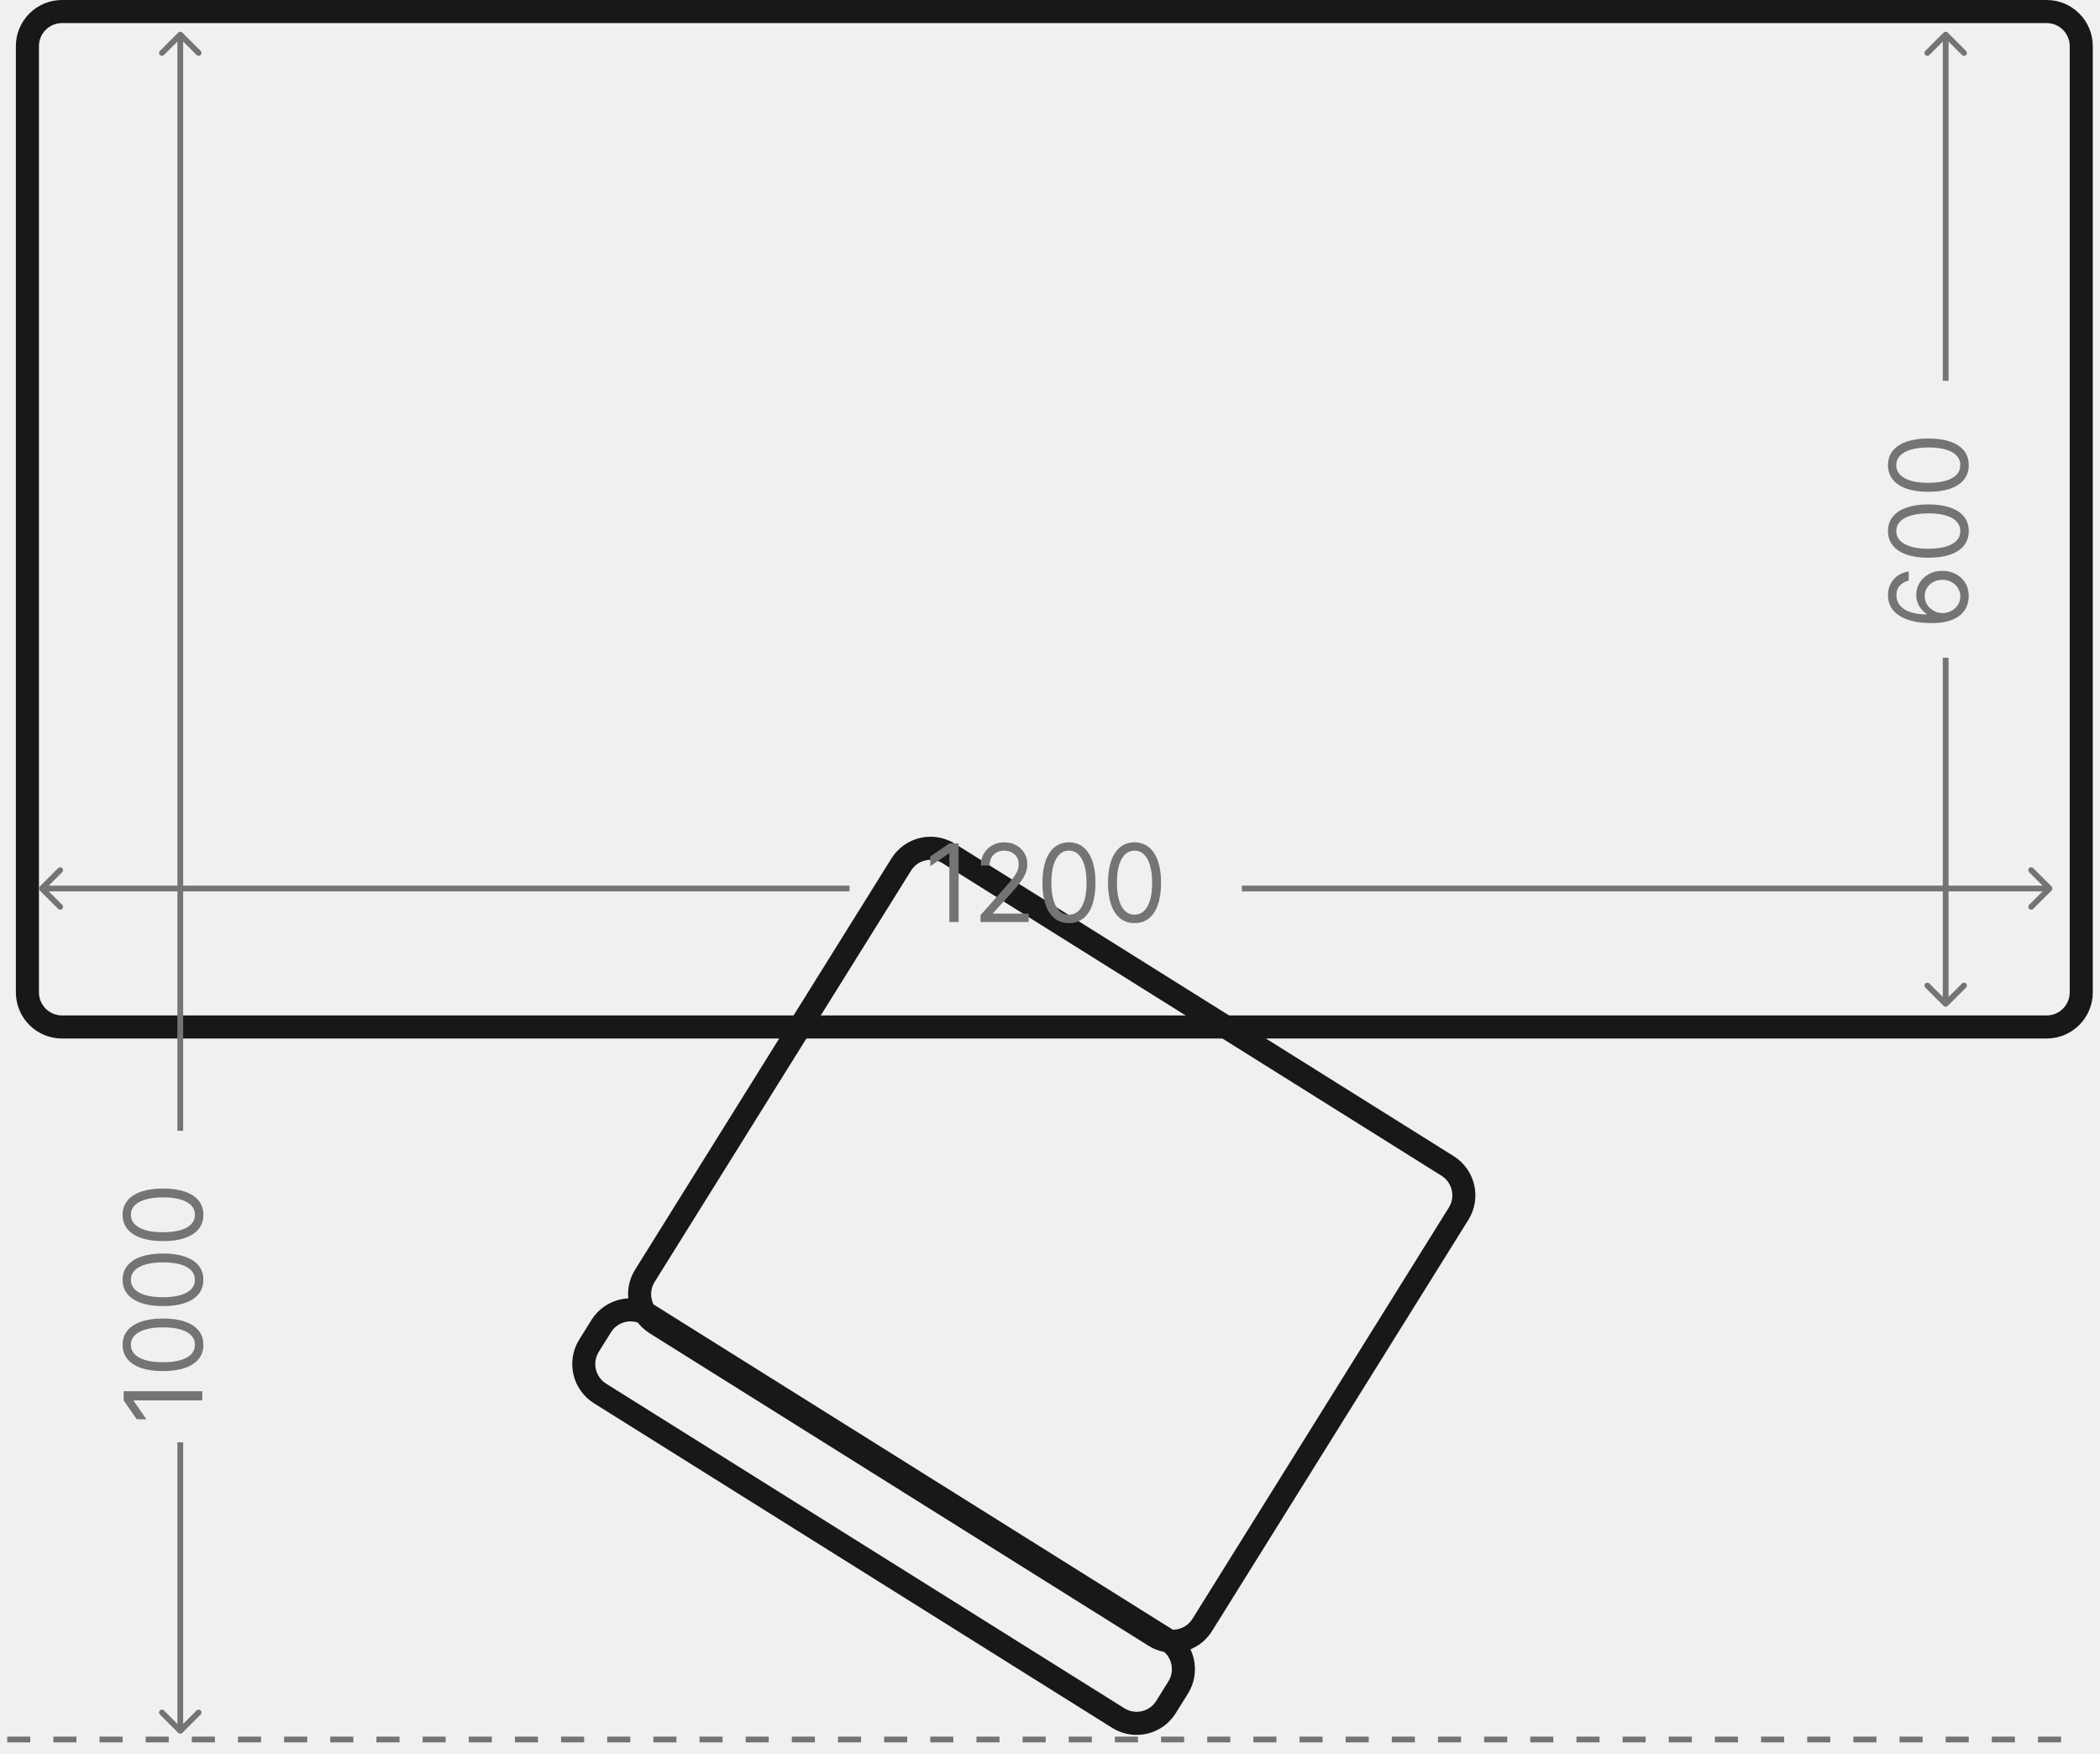
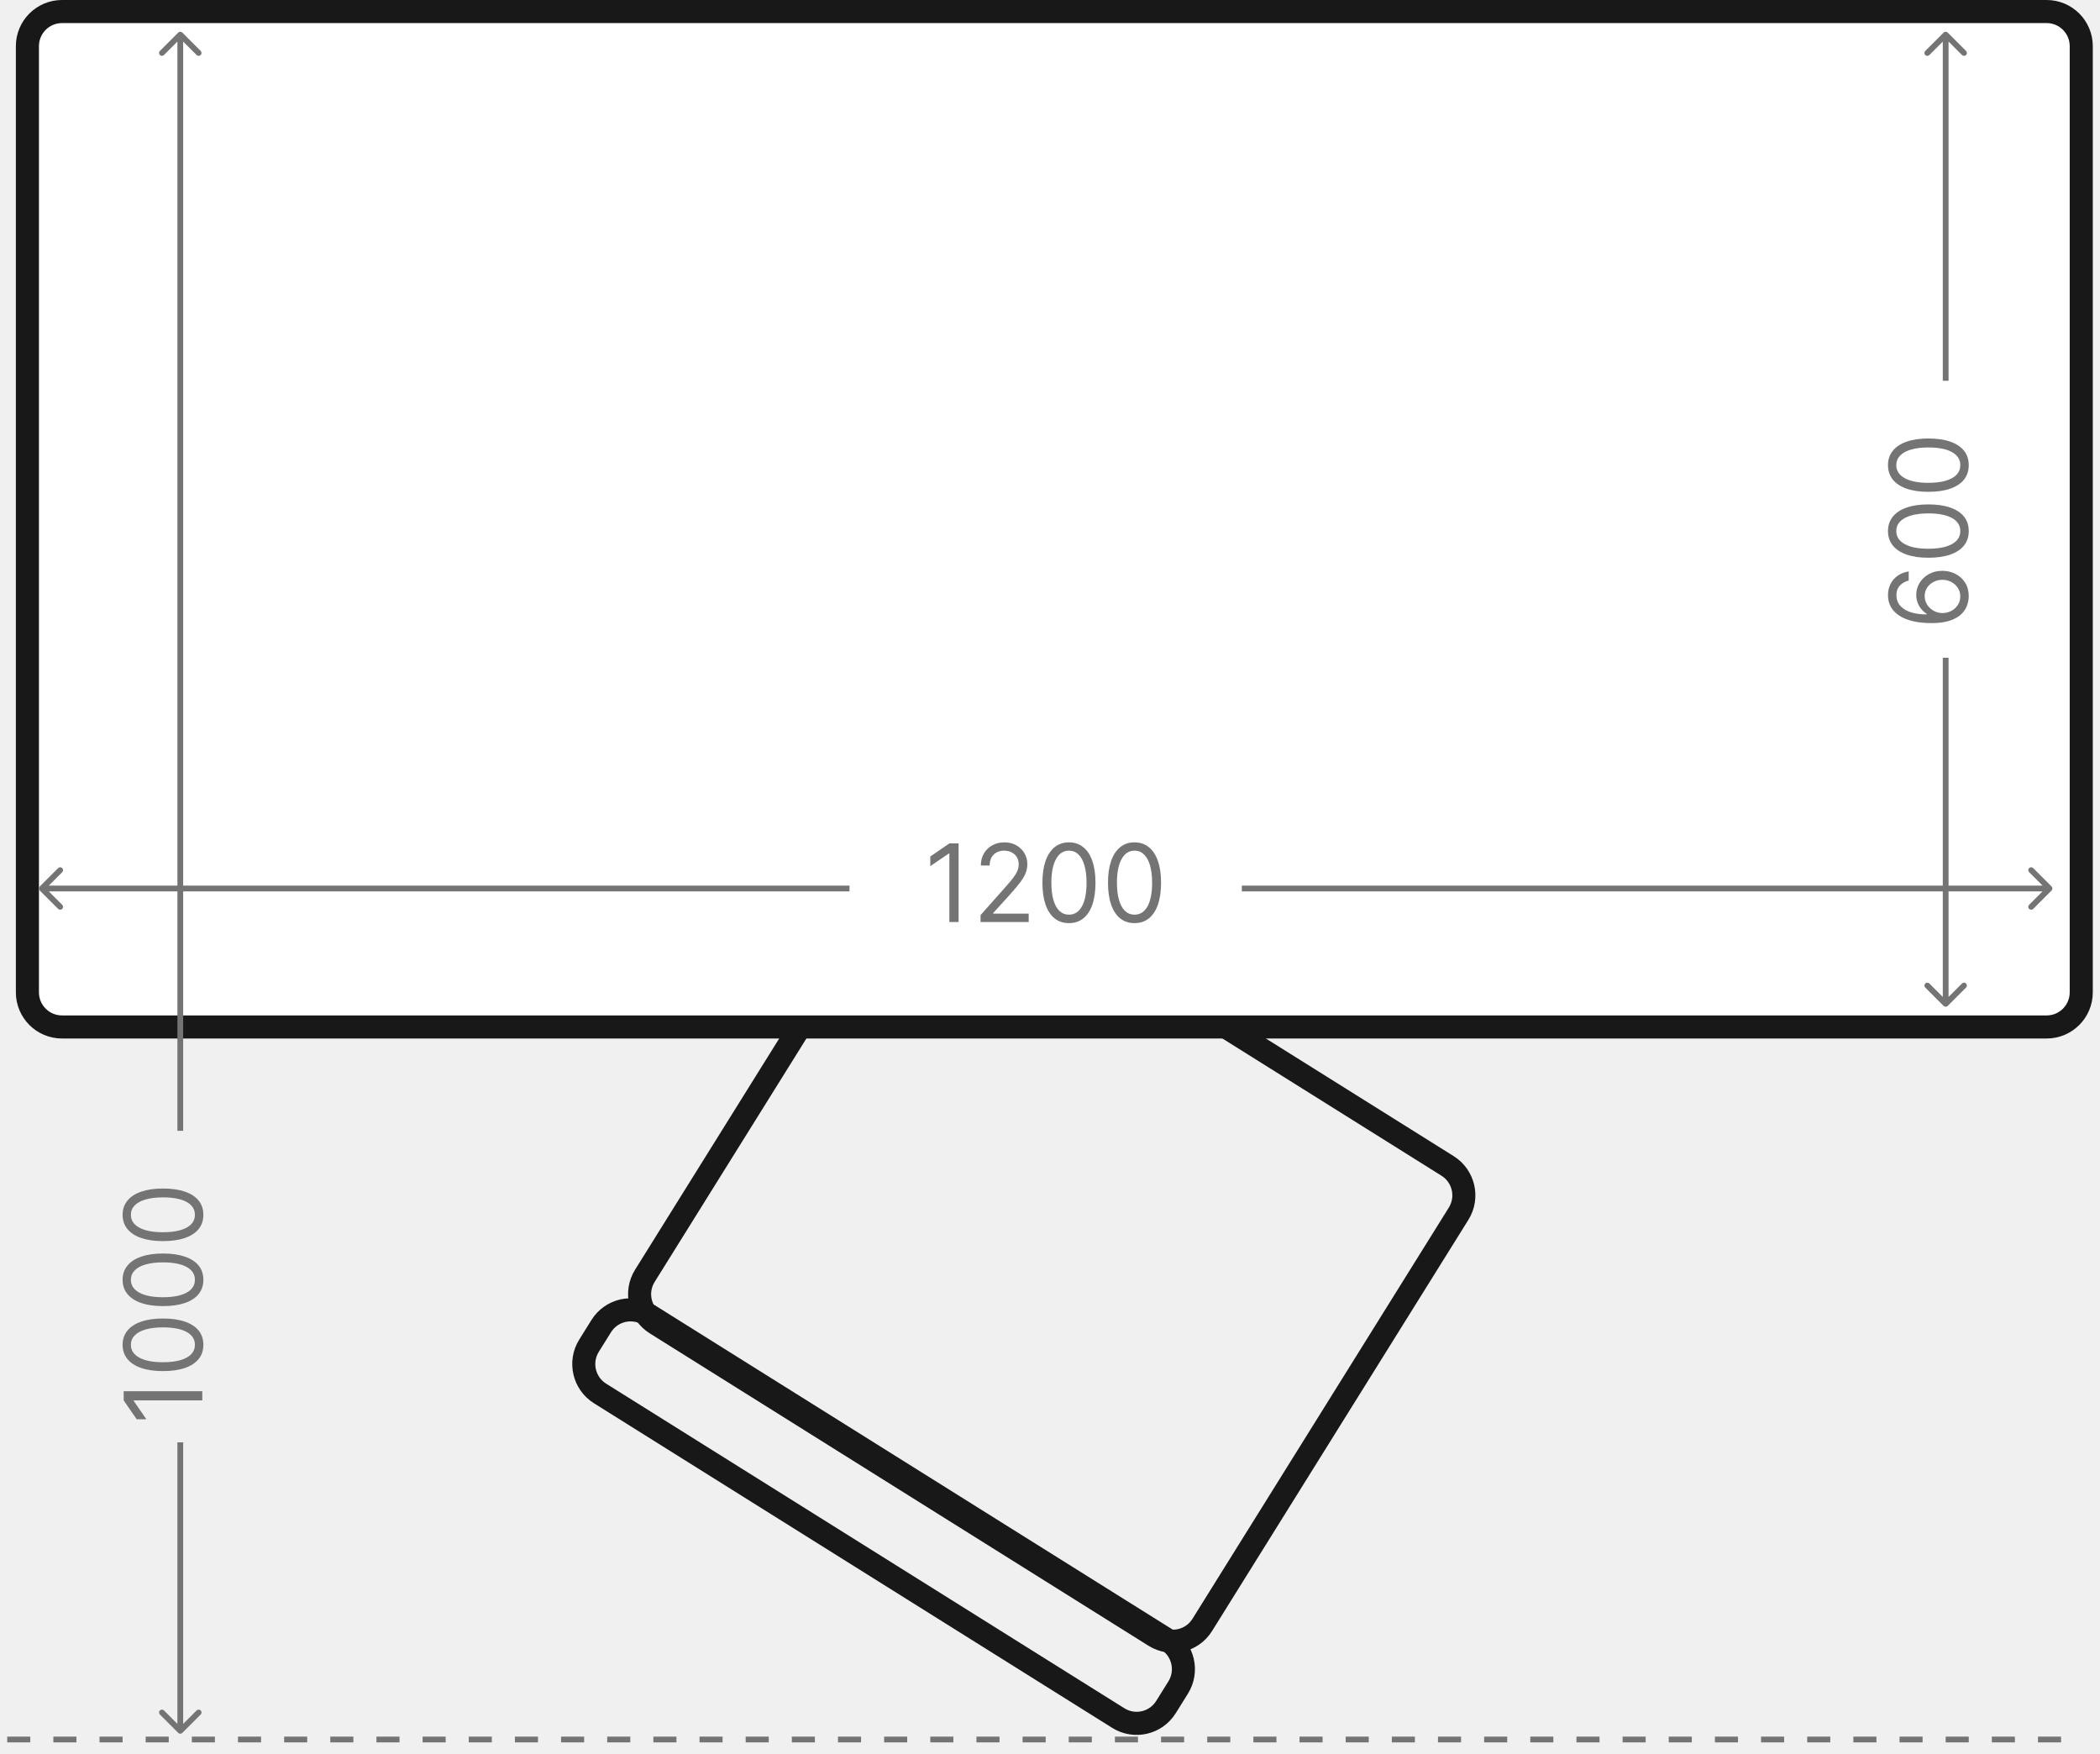
<svg xmlns="http://www.w3.org/2000/svg" width="182" height="152" viewBox="0 0 182 152" fill="none">
  <rect x="0.318" y="1.379" width="59" height="8" rx="3" transform="matrix(0.847488 0.530815 -0.529024 0.848607 54.1533 111.04)" stroke="#181818" stroke-width="2" />
  <rect x="0.318" y="1.379" width="57" height="48" rx="3" transform="matrix(0.847488 0.530815 -0.529024 0.848607 80.1533 71.04)" stroke="#181818" stroke-width="2" />
-   <rect x="2.375" y="1" width="178" height="88" rx="3" fill="none" stroke="#181818" stroke-width="2" />
+   <rect x="2.375" y="1" width="178" height="88" rx="3" fill="white" stroke="#181818" stroke-width="2" />
  <path d="M3.448 76.823C3.351 76.921 3.351 77.079 3.448 77.177L5.039 78.768C5.137 78.865 5.295 78.865 5.393 78.768C5.49 78.67 5.49 78.512 5.393 78.414L3.979 77L5.393 75.586C5.49 75.488 5.49 75.33 5.393 75.232C5.295 75.135 5.137 75.135 5.039 75.232L3.448 76.823ZM3.625 77.25L73.625 77.25L73.625 76.75L3.625 76.75L3.625 77.25Z" fill="#757474" />
  <path d="M177.802 77.177C177.899 77.079 177.899 76.921 177.802 76.823L176.211 75.232C176.113 75.135 175.955 75.135 175.857 75.232C175.76 75.33 175.76 75.488 175.857 75.586L177.271 77L175.857 78.414C175.76 78.512 175.76 78.67 175.857 78.768C175.955 78.865 176.113 78.865 176.211 78.768L177.802 77.177ZM107.625 77.25L177.625 77.25L177.625 76.75L107.625 76.75L107.625 77.25Z" fill="#757474" />
  <path d="M83.079 73.093V79.907H82.278V73.958H82.24L80.625 75.063V74.224L82.278 73.093H83.079Z" fill="#757474" />
  <path d="M84.981 79.907V79.308L87.164 76.846C87.42 76.558 87.631 76.307 87.796 76.094C87.962 75.879 88.085 75.677 88.165 75.489C88.246 75.298 88.287 75.098 88.287 74.89C88.287 74.65 88.231 74.443 88.119 74.268C88.01 74.092 87.859 73.957 87.667 73.862C87.476 73.766 87.26 73.719 87.022 73.719C86.767 73.719 86.546 73.773 86.356 73.882C86.169 73.988 86.024 74.138 85.92 74.331C85.819 74.524 85.769 74.75 85.769 75.01H85.007C85.007 74.61 85.096 74.26 85.275 73.958C85.453 73.656 85.697 73.421 86.004 73.253C86.314 73.084 86.662 73 87.047 73C87.435 73 87.778 73.084 88.077 73.253C88.377 73.421 88.611 73.649 88.781 73.935C88.951 74.221 89.036 74.539 89.036 74.89C89.036 75.14 88.992 75.385 88.904 75.625C88.818 75.862 88.667 76.127 88.452 76.42C88.239 76.711 87.943 77.066 87.564 77.485L86.079 79.122V79.175H89.153V79.907H84.981Z" fill="#757474" />
  <path d="M92.643 80C92.157 80 91.742 79.864 91.4 79.591C91.058 79.316 90.796 78.918 90.615 78.396C90.434 77.873 90.344 77.241 90.344 76.5C90.344 75.764 90.434 75.135 90.615 74.614C90.798 74.09 91.061 73.691 91.403 73.416C91.748 73.139 92.161 73 92.643 73C93.125 73 93.537 73.139 93.88 73.416C94.224 73.691 94.487 74.09 94.668 74.614C94.851 75.135 94.942 75.764 94.942 76.5C94.942 77.241 94.852 77.873 94.671 78.396C94.49 78.918 94.228 79.316 93.886 79.591C93.544 79.864 93.13 80 92.643 80ZM92.643 79.268C93.125 79.268 93.5 79.028 93.767 78.549C94.034 78.07 94.167 77.387 94.167 76.5C94.167 75.91 94.106 75.408 93.983 74.993C93.862 74.578 93.688 74.262 93.46 74.045C93.234 73.827 92.962 73.719 92.643 73.719C92.165 73.719 91.792 73.962 91.523 74.447C91.254 74.931 91.119 75.615 91.119 76.5C91.119 77.09 91.179 77.591 91.3 78.004C91.42 78.416 91.594 78.73 91.82 78.945C92.048 79.16 92.322 79.268 92.643 79.268Z" fill="#757474" />
  <path d="M98.326 80C97.84 80 97.425 79.864 97.083 79.591C96.741 79.316 96.479 78.918 96.298 78.396C96.117 77.873 96.027 77.241 96.027 76.5C96.027 75.764 96.117 75.135 96.298 74.614C96.481 74.09 96.744 73.691 97.086 73.416C97.43 73.139 97.844 73 98.326 73C98.808 73 99.22 73.139 99.563 73.416C99.907 73.691 100.17 74.09 100.351 74.614C100.534 75.135 100.625 75.764 100.625 76.5C100.625 77.241 100.535 77.873 100.354 78.396C100.173 78.918 99.911 79.316 99.569 79.591C99.227 79.864 98.812 80 98.326 80ZM98.326 79.268C98.808 79.268 99.183 79.028 99.45 78.549C99.717 78.07 99.85 77.387 99.85 76.5C99.85 75.91 99.789 75.408 99.666 74.993C99.546 74.578 99.371 74.262 99.143 74.045C98.917 73.827 98.645 73.719 98.326 73.719C97.848 73.719 97.475 73.962 97.206 74.447C96.936 74.931 96.802 75.615 96.802 76.5C96.802 77.09 96.862 77.591 96.983 78.004C97.103 78.416 97.277 78.73 97.503 78.945C97.731 79.16 98.005 79.268 98.326 79.268Z" fill="#757474" />
  <path d="M168.448 87.177C168.546 87.274 168.704 87.274 168.802 87.177L170.393 85.586C170.49 85.488 170.49 85.33 170.393 85.232C170.295 85.135 170.137 85.135 170.039 85.232L168.625 86.646L167.211 85.232C167.113 85.135 166.955 85.135 166.857 85.232C166.76 85.33 166.76 85.488 166.857 85.586L168.448 87.177ZM168.375 57L168.375 87L168.875 87L168.875 57L168.375 57Z" fill="#757474" />
  <path d="M168.802 2.823C168.704 2.726 168.546 2.726 168.448 2.823L166.857 4.414C166.76 4.512 166.76 4.67 166.857 4.768C166.955 4.865 167.113 4.865 167.211 4.768L168.625 3.354L170.039 4.768C170.137 4.865 170.295 4.865 170.393 4.768C170.49 4.67 170.49 4.512 170.393 4.414L168.802 2.823ZM168.875 33V3H168.375V33H168.875Z" fill="#757474" />
  <path d="M170.625 51.689C170.62 51.962 170.567 52.234 170.465 52.507C170.363 52.779 170.191 53.028 169.949 53.253C169.706 53.478 169.376 53.659 168.961 53.795C168.544 53.932 168.021 54 167.391 54C166.788 54 166.253 53.945 165.788 53.834C165.32 53.724 164.926 53.564 164.606 53.354C164.285 53.144 164.041 52.891 163.875 52.594C163.708 52.296 163.625 51.959 163.625 51.585C163.625 51.213 163.702 50.882 163.855 50.592C164.005 50.3 164.216 50.062 164.487 49.878C164.757 49.694 165.069 49.575 165.422 49.521V50.313C165.115 50.386 164.862 50.529 164.66 50.741C164.458 50.953 164.357 51.234 164.357 51.585C164.357 52.1 164.586 52.506 165.046 52.802C165.505 53.096 166.149 53.245 166.979 53.247V53.195C166.79 53.074 166.629 52.93 166.496 52.763C166.361 52.594 166.257 52.408 166.183 52.205C166.11 52.002 166.074 51.786 166.074 51.559C166.074 51.178 166.171 50.83 166.366 50.514C166.559 50.198 166.827 49.945 167.168 49.754C167.508 49.564 167.897 49.469 168.336 49.469C168.757 49.469 169.143 49.561 169.494 49.745C169.842 49.928 170.119 50.187 170.325 50.52C170.529 50.851 170.629 51.241 170.625 51.689ZM169.893 51.689C169.893 51.416 169.823 51.172 169.683 50.955C169.544 50.737 169.356 50.565 169.121 50.439C168.886 50.312 168.624 50.248 168.336 50.248C168.054 50.248 167.798 50.309 167.567 50.433C167.335 50.554 167.149 50.722 167.012 50.936C166.874 51.148 166.806 51.39 166.806 51.663C166.806 51.868 166.848 52.06 166.932 52.237C167.014 52.415 167.127 52.571 167.271 52.705C167.415 52.837 167.581 52.941 167.767 53.017C167.951 53.092 168.145 53.13 168.349 53.13C168.62 53.13 168.873 53.068 169.108 52.945C169.343 52.82 169.533 52.649 169.677 52.432C169.821 52.214 169.893 51.966 169.893 51.689Z" fill="#757474" />
  <path d="M170.625 46.024C170.625 46.513 170.488 46.93 170.216 47.274C169.941 47.618 169.542 47.881 169.021 48.062C168.498 48.244 167.866 48.335 167.125 48.335C166.389 48.335 165.76 48.244 165.239 48.062C164.715 47.878 164.316 47.614 164.041 47.27C163.764 46.924 163.625 46.509 163.625 46.024C163.625 45.539 163.764 45.125 164.041 44.781C164.316 44.434 164.715 44.17 165.239 43.989C165.76 43.805 166.389 43.713 167.125 43.713C167.866 43.713 168.498 43.804 169.021 43.986C169.542 44.167 169.941 44.43 170.216 44.774C170.488 45.118 170.625 45.535 170.625 46.024ZM169.893 46.024C169.893 45.539 169.653 45.163 169.174 44.894C168.695 44.626 168.012 44.492 167.125 44.492C166.535 44.492 166.033 44.553 165.618 44.677C165.203 44.798 164.887 44.973 164.67 45.203C164.452 45.43 164.344 45.704 164.344 46.024C164.344 46.504 164.586 46.88 165.072 47.15C165.556 47.421 166.24 47.556 167.125 47.556C167.715 47.556 168.216 47.495 168.629 47.374C169.041 47.253 169.355 47.079 169.57 46.852C169.785 46.622 169.893 46.346 169.893 46.024Z" fill="#757474" />
  <path d="M170.625 40.311C170.625 40.8 170.488 41.217 170.216 41.561C169.941 41.905 169.542 42.168 169.021 42.349C168.498 42.531 167.866 42.622 167.125 42.622C166.389 42.622 165.76 42.531 165.239 42.349C164.715 42.166 164.316 41.902 164.041 41.557C163.764 41.211 163.625 40.796 163.625 40.311C163.625 39.826 163.764 39.412 164.041 39.068C164.316 38.722 164.715 38.458 165.239 38.276C165.76 38.092 166.389 38 167.125 38C167.866 38 168.498 38.091 169.021 38.273C169.542 38.454 169.941 38.717 170.216 39.061C170.488 39.406 170.625 39.822 170.625 40.311ZM169.893 40.311C169.893 39.826 169.653 39.45 169.174 39.181C168.695 38.913 168.012 38.779 167.125 38.779C166.535 38.779 166.033 38.841 165.618 38.964C165.203 39.085 164.887 39.261 164.67 39.49C164.452 39.717 164.344 39.991 164.344 40.311C164.344 40.791 164.586 41.167 165.072 41.437C165.556 41.708 166.24 41.843 167.125 41.843C167.715 41.843 168.216 41.783 168.629 41.661C169.041 41.54 169.355 41.366 169.57 41.139C169.785 40.909 169.893 40.633 169.893 40.311Z" fill="#757474" />
  <path d="M15.802 2.823C15.704 2.726 15.546 2.726 15.448 2.823L13.857 4.414C13.76 4.512 13.76 4.67 13.857 4.768C13.955 4.865 14.113 4.865 14.211 4.768L15.625 3.354L17.039 4.768C17.137 4.865 17.295 4.865 17.393 4.768C17.49 4.67 17.49 4.512 17.393 4.414L15.802 2.823ZM15.875 98L15.875 3L15.375 3L15.375 98L15.875 98Z" fill="#757474" />
  <path d="M15.448 150.177C15.546 150.274 15.704 150.274 15.802 150.177L17.393 148.586C17.49 148.488 17.49 148.33 17.393 148.232C17.295 148.135 17.137 148.135 17.039 148.232L15.625 149.646L14.211 148.232C14.113 148.135 13.955 148.135 13.857 148.232C13.76 148.33 13.76 148.488 13.857 148.586L15.448 150.177ZM15.375 125L15.375 150L15.875 150L15.875 125L15.375 125Z" fill="#757474" />
  <path d="M10.718 120.568H17.532V121.361H11.583V121.4L12.688 123H11.849L10.718 121.361V120.568Z" fill="#757474" />
  <path d="M17.625 116.545C17.625 117.027 17.489 117.438 17.216 117.777C16.941 118.116 16.543 118.375 16.021 118.554C15.498 118.734 14.866 118.823 14.125 118.823C13.389 118.823 12.76 118.734 12.239 118.554C11.715 118.373 11.316 118.113 11.041 117.774C10.764 117.432 10.625 117.023 10.625 116.545C10.625 116.067 10.764 115.658 11.041 115.319C11.316 114.977 11.715 114.717 12.239 114.538C12.76 114.356 13.389 114.266 14.125 114.266C14.866 114.266 15.498 114.355 16.021 114.535C16.543 114.714 16.941 114.973 17.216 115.312C17.489 115.652 17.625 116.062 17.625 116.545ZM16.893 116.545C16.893 116.067 16.654 115.695 16.174 115.431C15.695 115.166 15.012 115.034 14.125 115.034C13.535 115.034 13.033 115.095 12.618 115.216C12.203 115.336 11.887 115.509 11.67 115.735C11.452 115.959 11.344 116.229 11.344 116.545C11.344 117.018 11.586 117.388 12.072 117.655C12.556 117.922 13.24 118.055 14.125 118.055C14.715 118.055 15.216 117.995 15.629 117.876C16.041 117.756 16.355 117.585 16.57 117.361C16.785 117.135 16.893 116.862 16.893 116.545Z" fill="#757474" />
  <path d="M17.625 110.912C17.625 111.394 17.489 111.805 17.216 112.144C16.941 112.483 16.543 112.742 16.021 112.922C15.498 113.101 14.866 113.19 14.125 113.19C13.389 113.19 12.76 113.101 12.239 112.922C11.715 112.74 11.316 112.48 11.041 112.141C10.764 111.799 10.625 111.39 10.625 110.912C10.625 110.434 10.764 110.025 11.041 109.686C11.316 109.344 11.715 109.084 12.239 108.905C12.76 108.724 13.389 108.633 14.125 108.633C14.866 108.633 15.498 108.723 16.021 108.902C16.543 109.081 16.941 109.34 17.216 109.679C17.489 110.019 17.625 110.429 17.625 110.912ZM16.893 110.912C16.893 110.434 16.654 110.062 16.174 109.798C15.695 109.533 15.012 109.401 14.125 109.401C13.535 109.401 13.033 109.462 12.618 109.583C12.203 109.703 11.887 109.876 11.67 110.102C11.452 110.326 11.344 110.596 11.344 110.912C11.344 111.385 11.586 111.756 12.072 112.022C12.556 112.289 13.24 112.422 14.125 112.422C14.715 112.422 15.216 112.363 15.629 112.243C16.041 112.124 16.355 111.952 16.57 111.728C16.785 111.502 16.893 111.23 16.893 110.912Z" fill="#757474" />
  <path d="M17.625 105.279C17.625 105.761 17.489 106.172 17.216 106.511C16.941 106.85 16.543 107.109 16.021 107.289C15.498 107.468 14.866 107.558 14.125 107.558C13.389 107.558 12.76 107.468 12.239 107.289C11.715 107.107 11.316 106.847 11.041 106.508C10.764 106.166 10.625 105.757 10.625 105.279C10.625 104.801 10.764 104.392 11.041 104.053C11.316 103.712 11.715 103.451 12.239 103.272C12.76 103.091 13.389 103 14.125 103C14.866 103 15.498 103.09 16.021 103.269C16.543 103.448 16.941 103.707 17.216 104.047C17.489 104.386 17.625 104.797 17.625 105.279ZM16.893 105.279C16.893 104.801 16.654 104.43 16.174 104.165C15.695 103.9 15.012 103.768 14.125 103.768C13.535 103.768 13.033 103.829 12.618 103.951C12.203 104.07 11.887 104.243 11.67 104.469C11.452 104.693 11.344 104.963 11.344 105.279C11.344 105.752 11.586 106.123 12.072 106.389C12.556 106.656 13.24 106.789 14.125 106.789C14.715 106.789 15.216 106.73 15.629 106.61C16.041 106.491 16.355 106.319 16.57 106.095C16.785 105.869 16.893 105.597 16.893 105.279Z" fill="#757474" />
  <line x1="0.625" y1="150.75" x2="180.625" y2="150.75" stroke="#757474" stroke-width="0.5" stroke-dasharray="2 2" />
</svg>
